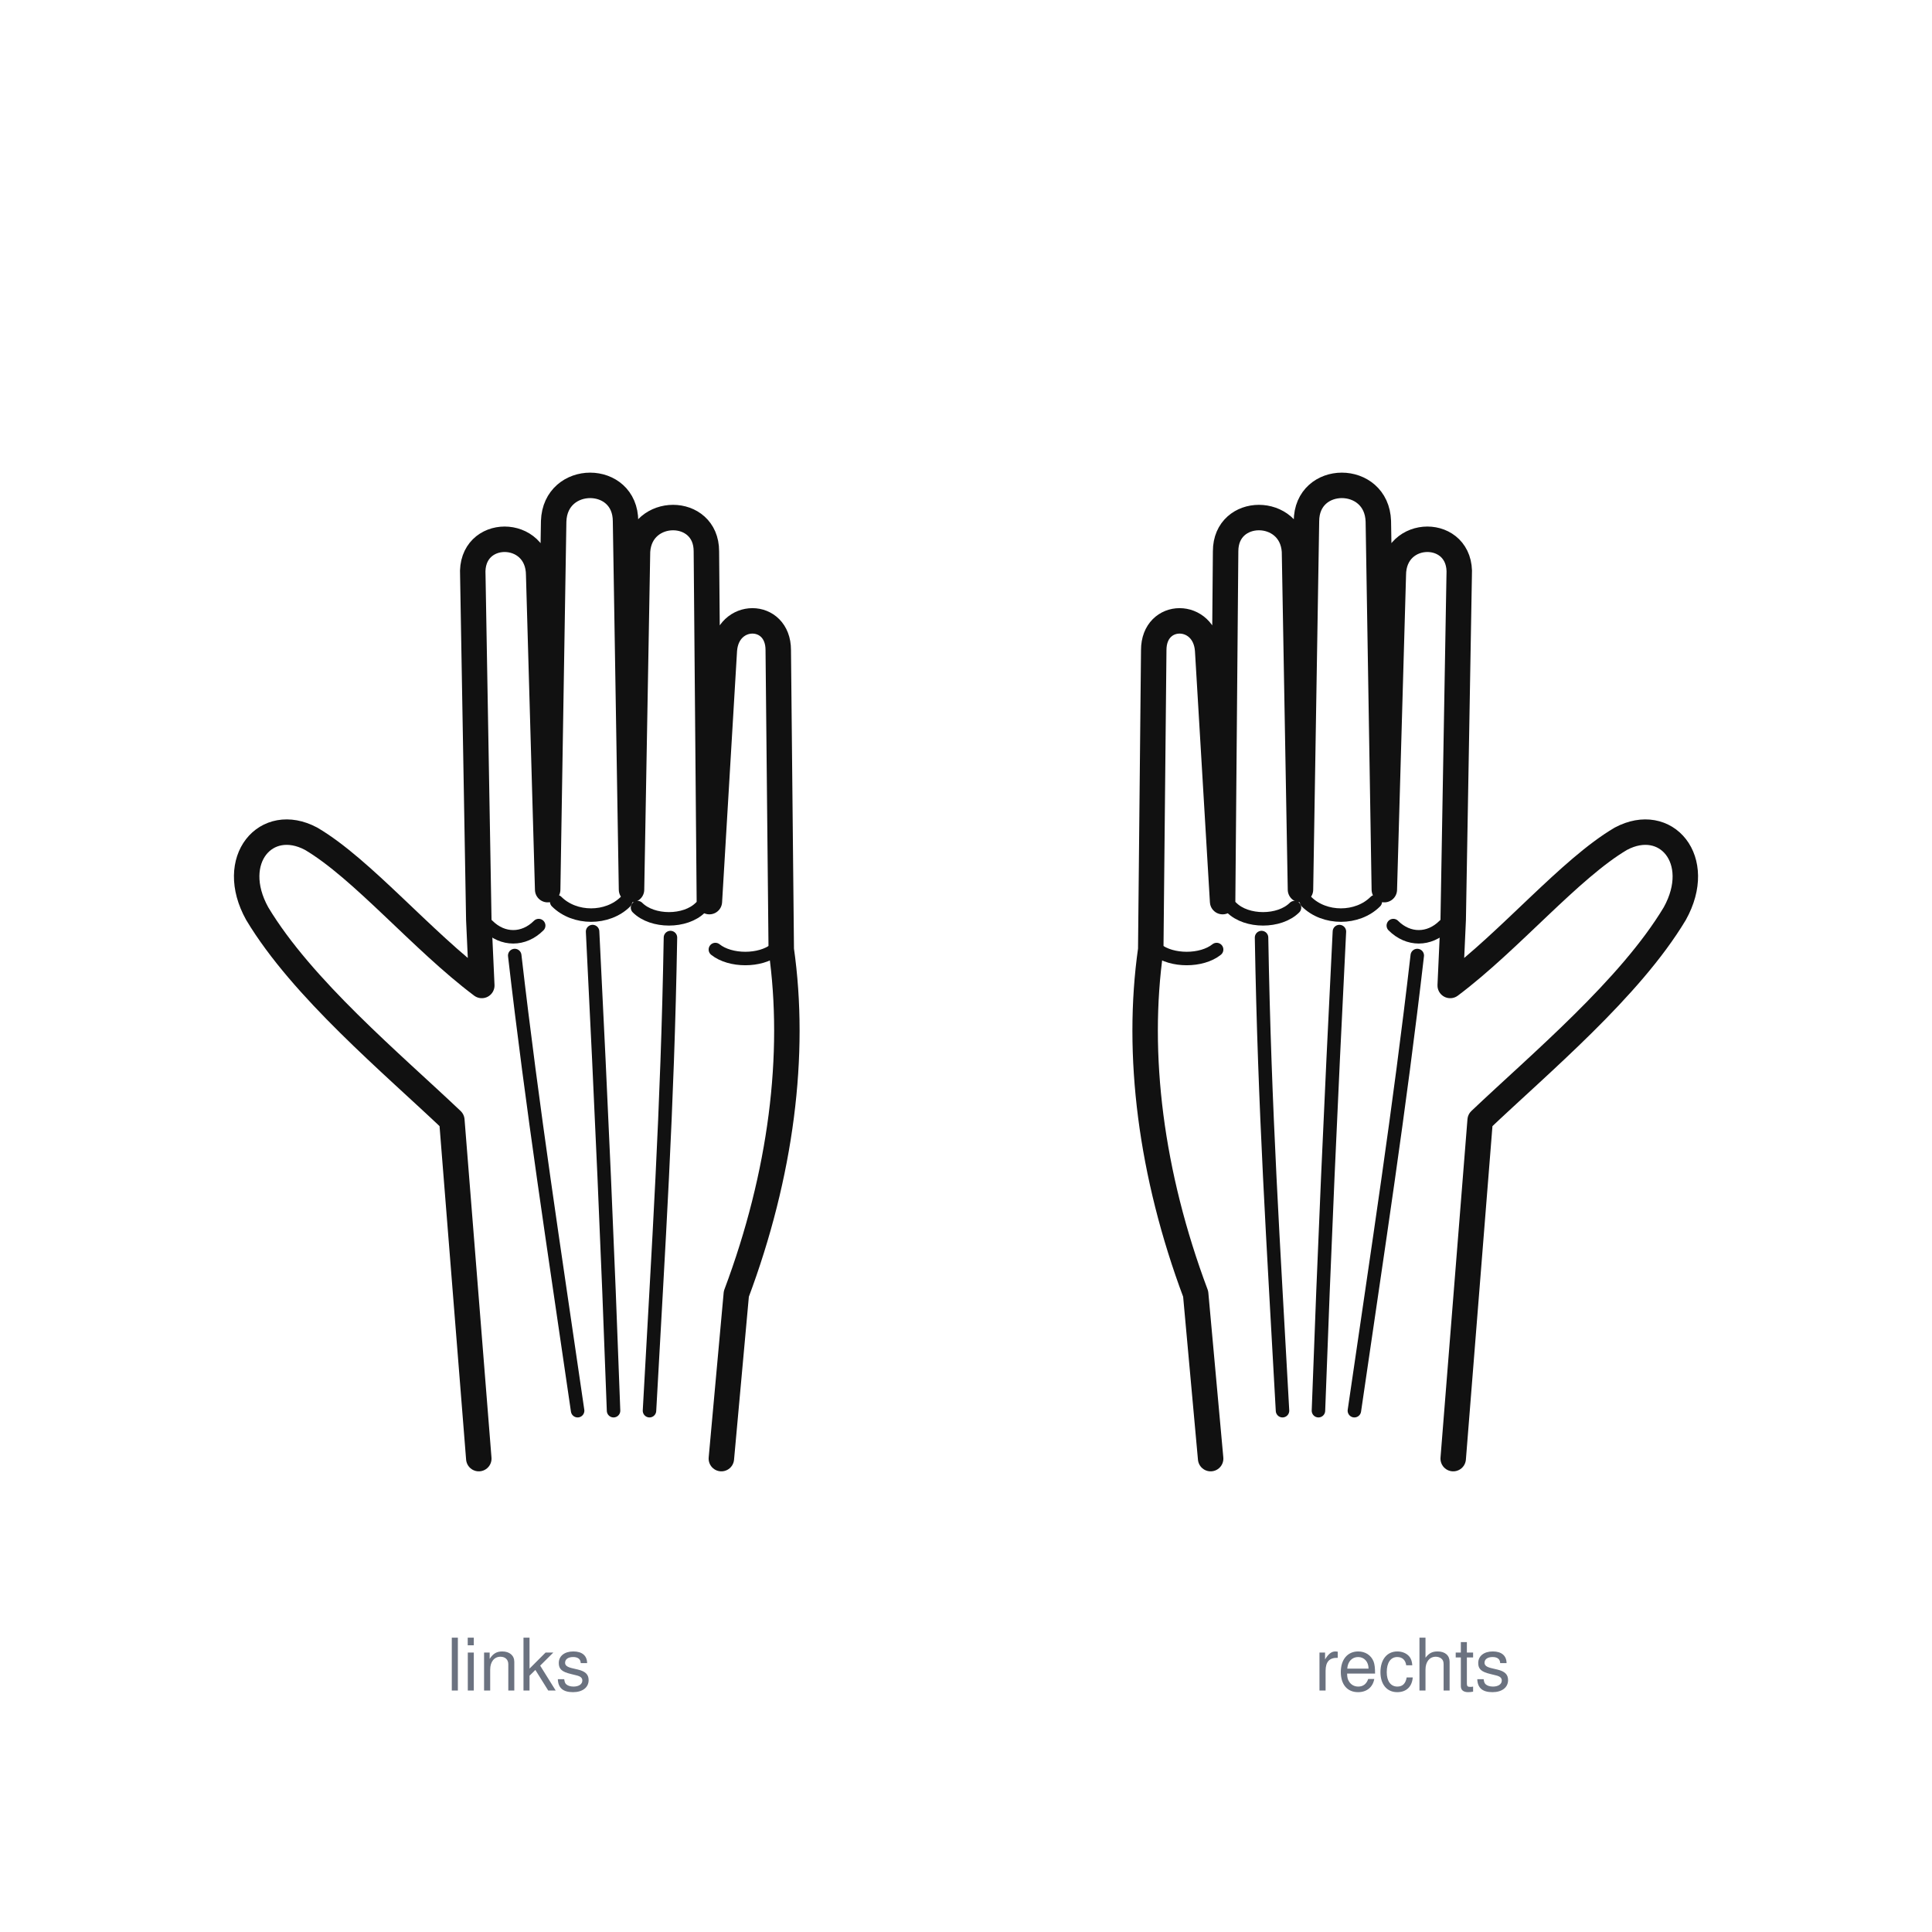
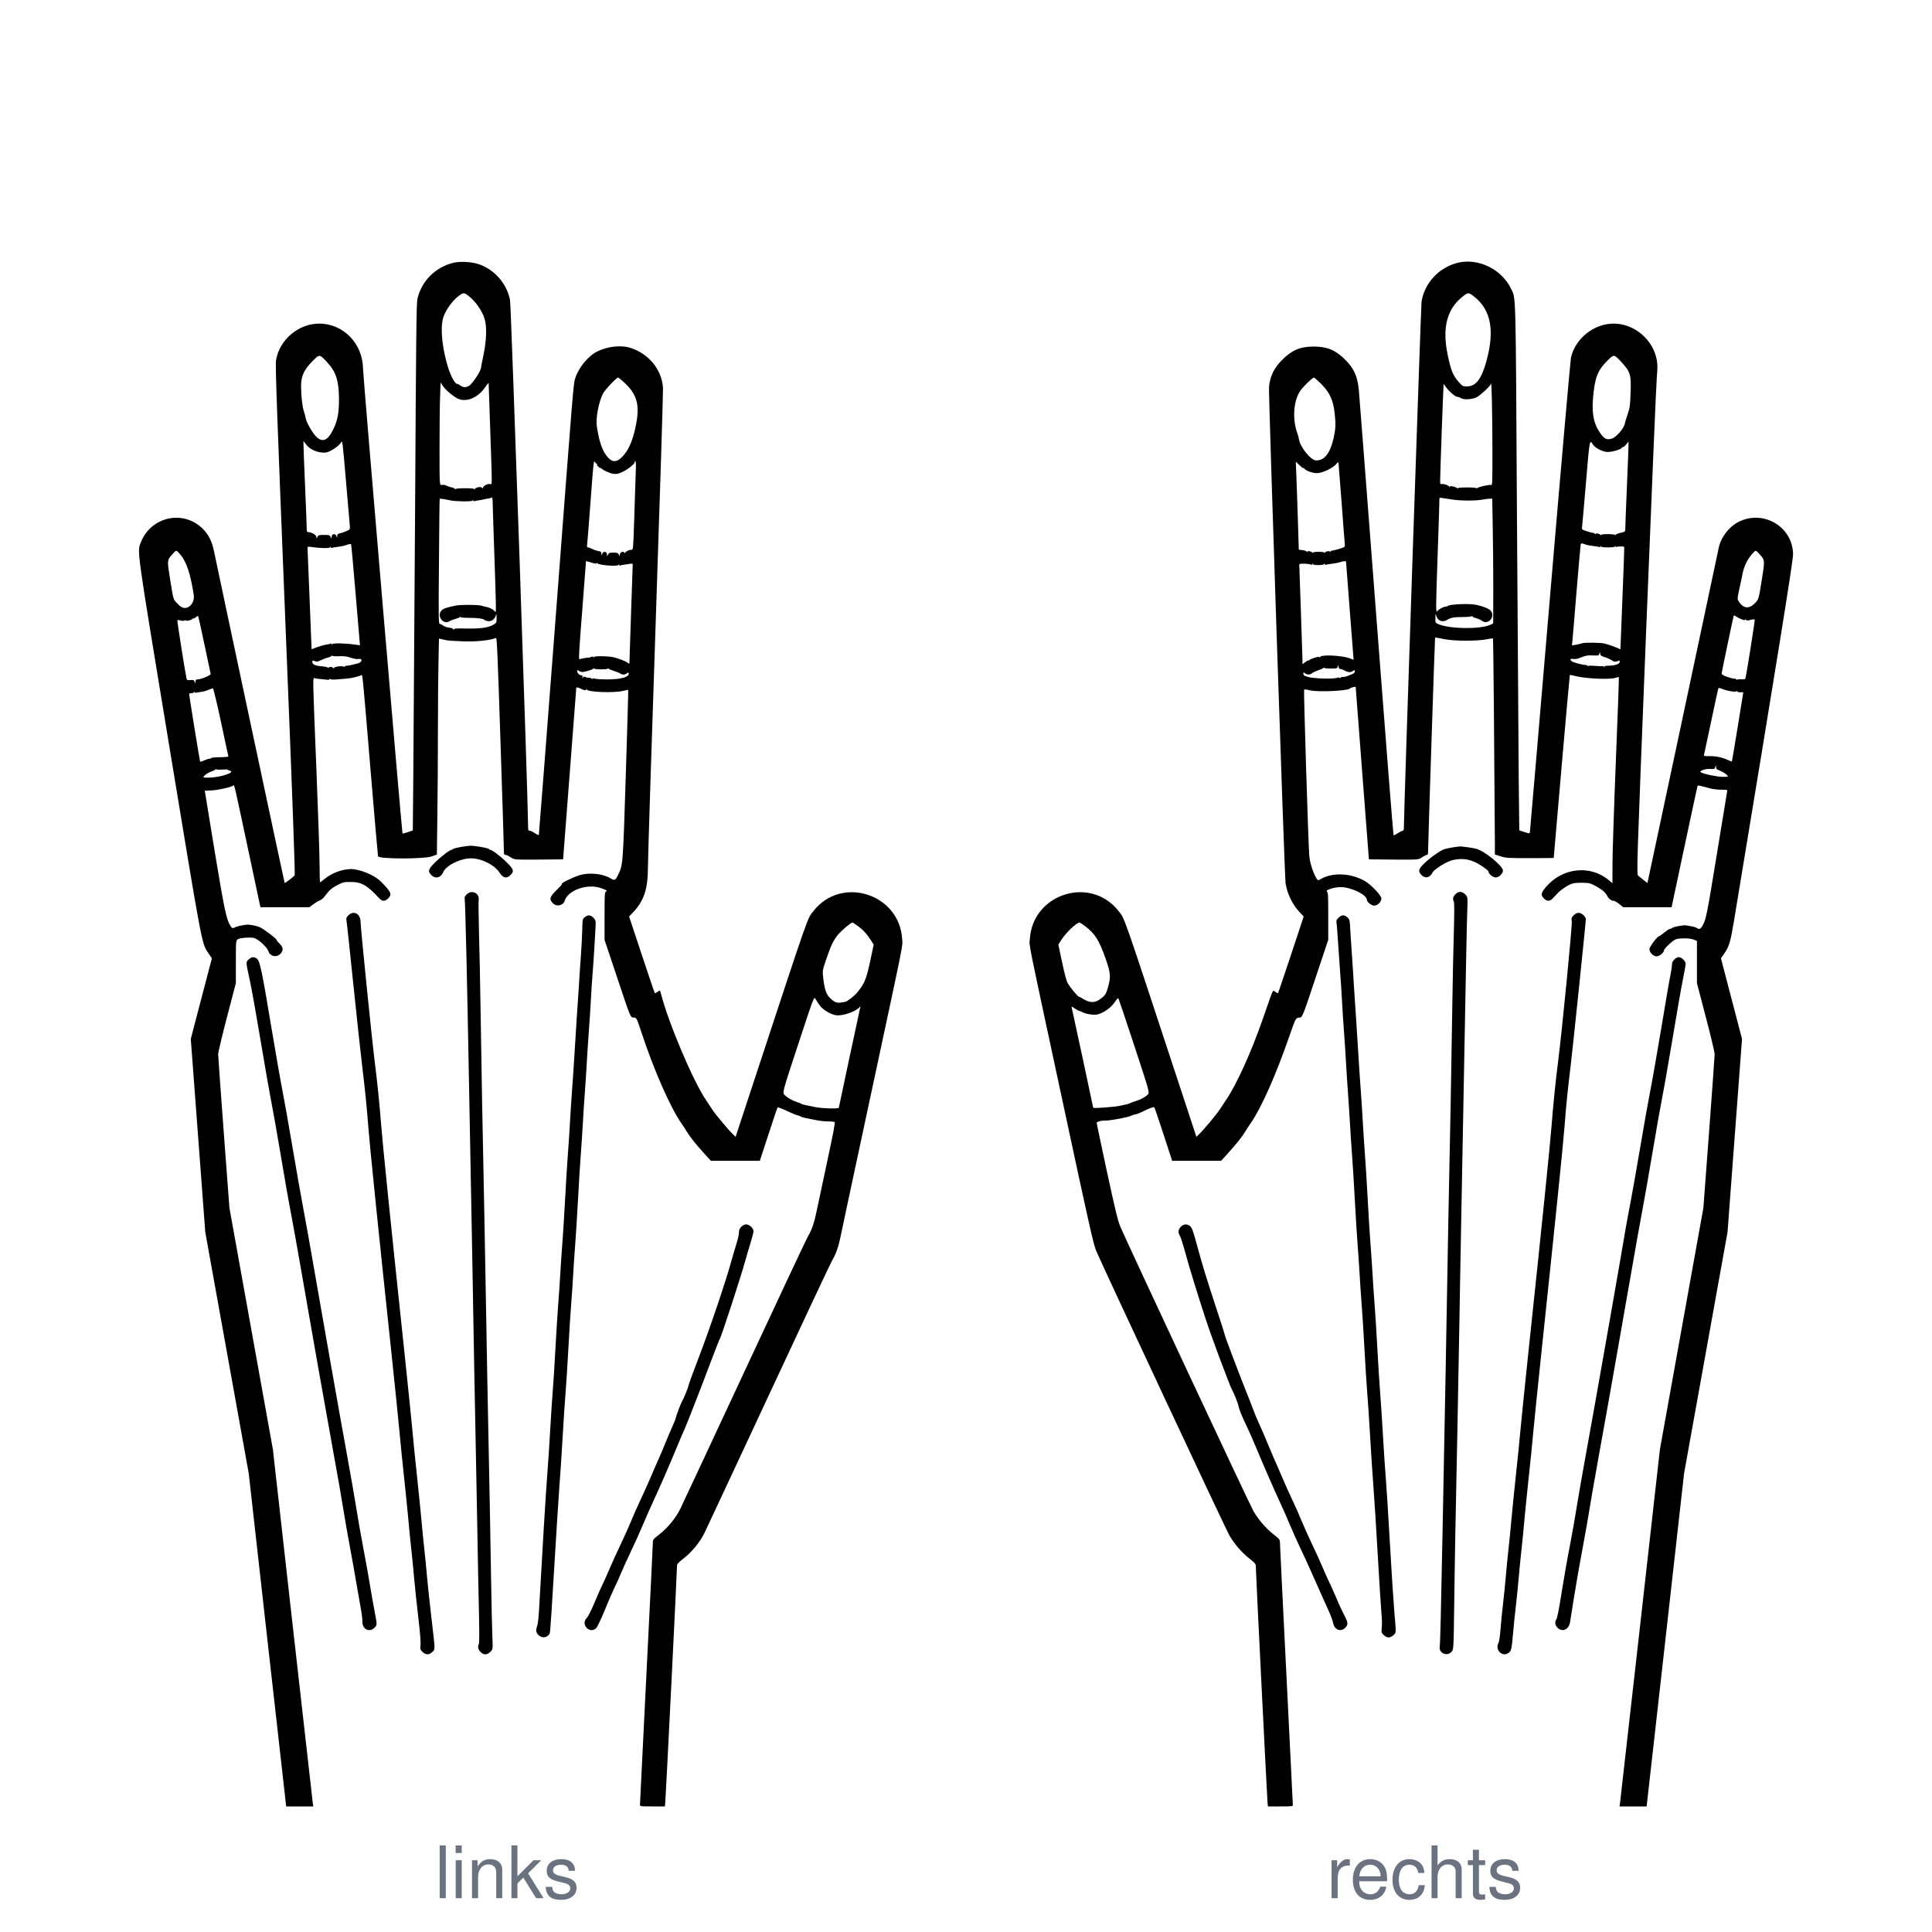
- <svg xmlns="http://www.w3.org/2000/svg" viewBox="0 0 800 800" fill="none" stroke="#111" stroke-linecap="round" stroke-linejoin="round">
-   <g transform="translate(215 400) scale(0.62) translate(-407 -463)">
-     <path stroke-width="17" d="M380 792 L 362 566 C 322 528 262 478 232 428 C 212 392 238 362 268 378 C 302 398 342 446 382 476 L 380 432 L 376 202 C 374 170 420 170 420 202 L 426 412 L 430 166 C 431 134 478 134 478 166 L 482 412 L 486 186 C 488 156 532 156 532 186 L 534 420 L 544 252 C 546 226 580 226 580 252 L 582 452 C 592 522 582 602 552 682 L 542 792" />
-     <g stroke-width="9">
-       <path d="M386 436 C 396 446 410 446 420 436" />
-       <path d="M432 420 C 444 432 466 432 478 420" />
-       <path d="M486 424 C 496 434 518 434 528 424" />
-       <path d="M538 452 C 548 460 568 460 578 452" />
-       <path d="M404 456 C 416 560 430 650 446 760" />
-       <path d="M456 440 C 462 560 466 650 470 760" />
-       <path d="M508 444 C 506 560 500 650 494 760" />
-     </g>
+ <svg xmlns="http://www.w3.org/2000/svg" viewBox="0 0 2400 2400">
+   <g transform="translate(0,2400) scale(0.1,-0.1)" fill="#000000" stroke="none">
+     <path d="M5629 20735 c-224 -57 -393 -227 -444 -449 -12 -51 -17 -503 -29 -2681 -9 -1441 -19 -2913 -22 -3270 l-6 -651 -62 -21 c-33 -12 -63 -19 -66 -17 -7 8 -489 5678 -490 5769 -2 315 -243 565 -545 565 -258 0 -494 -201 -536 -455 -10 -59 8 -568 115 -3229 93 -2306 124 -3162 116 -3171 -17 -20 -120 -98 -124 -94 -3 4 -843 3949 -877 4119 -25 123 -67 208 -139 280 -242 242 -646 154 -771 -169 -46 -117 -58 -35 359 -2561 409 -2480 397 -2416 479 -2538 l45 -67 -131 -500 -131 -501 90 -1200 90 -1200 270 -1499 270 -1499 232 -2068 233 -2068 168 0 169 0 -6 37 c-3 21 -116 1019 -251 2218 l-245 2180 -270 1500 -270 1500 -70 933 c-38 514 -70 953 -70 976 0 24 50 232 110 463 l110 420 0 266 c0 266 0 266 30 282 29 15 126 23 187 15 51 -7 171 -113 187 -167 20 -63 99 -81 147 -34 43 43 40 83 -10 131 -22 21 -37 40 -35 43 9 9 -157 136 -208 159 -31 15 -118 33 -153 32 -37 -1 -124 -19 -147 -30 -39 -20 -46 -18 -68 19 -49 79 -73 198 -195 932 -67 407 -121 741 -121 742 1 1 37 3 81 4 76 2 246 40 271 60 16 13 4 63 180 -763 l159 -748 304 0 304 0 51 38 c28 21 64 42 81 48 16 5 44 29 62 54 54 73 84 99 158 137 65 34 77 37 160 37 134 1 207 -41 354 -201 38 -42 73 -43 112 -4 52 52 40 79 -91 211 -79 80 -264 156 -375 154 -109 -2 -237 -51 -326 -125 -26 -22 -50 -39 -53 -39 -3 0 -6 96 -6 213 0 116 -18 658 -40 1202 -47 1161 -46 1130 -22 1120 9 -3 46 -9 82 -11 36 -3 73 -7 83 -9 9 -2 17 1 17 7 0 5 5 6 12 2 7 -5 31 -7 53 -6 61 3 177 14 200 18 60 11 121 28 132 36 17 14 14 48 113 -1142 50 -597 93 -1095 96 -1107 7 -35 569 -36 668 -1 l63 22 6 485 c4 267 7 743 7 1057 0 314 3 699 7 856 l6 285 36 -8 c20 -4 50 -11 66 -14 17 -3 109 -9 205 -12 166 -5 321 11 402 42 11 4 21 -233 56 -1312 24 -725 43 -1333 42 -1350 0 -27 4 -33 21 -33 11 0 40 -14 64 -30 44 -30 44 -30 347 -28 l303 3 82 1065 c45 586 82 1066 82 1068 2 6 29 1 51 -11 40 -21 70 -27 70 -14 0 8 3 9 8 1 22 -33 342 -44 453 -16 33 8 61 13 63 11 2 -2 -12 -476 -30 -1054 -36 -1131 -35 -1117 -95 -1241 -33 -70 -45 -76 -95 -45 -99 60 -271 76 -391 37 -96 -32 -242 -106 -210 -106 4 0 -26 -34 -67 -75 -89 -87 -97 -116 -47 -166 48 -47 127 -29 147 34 41 130 283 214 448 155 72 -25 86 -35 63 -44 -15 -6 -17 -35 -17 -303 l0 -296 161 -482 c161 -483 161 -483 198 -483 38 0 38 0 100 -187 151 -459 361 -937 496 -1128 23 -33 54 -80 68 -105 34 -58 118 -163 218 -272 l80 -88 304 0 304 0 107 328 c58 180 110 331 114 335 4 4 54 -14 112 -42 57 -27 117 -52 132 -55 15 -3 33 -9 39 -15 7 -5 37 -14 67 -20 30 -5 87 -17 125 -25 39 -9 104 -16 145 -16 41 0 81 -4 87 -8 10 -6 -13 -125 -92 -494 -57 -268 -116 -544 -131 -615 -29 -143 -60 -233 -104 -305 -17 -27 -372 -783 -790 -1681 -418 -897 -778 -1668 -800 -1712 -55 -112 -154 -233 -255 -312 -82 -64 -85 -68 -85 -107 0 -23 -36 -759 -80 -1636 -44 -877 -80 -1605 -80 -1617 0 -23 1 -23 154 -23 l155 0 5 43 c5 42 147 2886 146 2943 0 26 11 39 85 97 101 79 200 200 255 312 22 44 382 815 800 1712 418 898 773 1654 790 1681 42 68 76 164 99 278 11 55 182 857 381 1784 427 1993 393 1825 387 1925 -34 563 -754 791 -1101 349 -81 -104 -33 34 -756 -2162 l-212 -644 -30 29 c-55 51 -216 244 -254 301 -20 31 -58 89 -84 127 -162 239 -466 957 -560 1323 -11 43 -11 43 -41 21 -17 -12 -32 -19 -35 -16 -3 2 -75 218 -162 478 l-157 474 43 45 c142 148 191 293 191 575 0 94 43 1455 96 3025 53 1570 94 2887 91 2925 -17 223 -171 414 -396 491 -120 41 -291 23 -425 -44 -108 -54 -227 -199 -268 -327 -24 -73 -19 -9 -242 -2945 -114 -1493 -209 -2721 -211 -2728 -3 -9 -17 -4 -48 17 -25 17 -54 31 -65 31 -19 0 -21 6 -21 63 0 291 -211 6464 -224 6529 -39 204 -194 381 -391 447 -88 29 -235 37 -316 16z m206 -423 c76 -61 154 -175 184 -270 31 -95 25 -274 -14 -457 -14 -66 -28 -136 -30 -156 -5 -43 -101 -188 -144 -219 -36 -25 -79 -25 -111 0 -14 11 -30 20 -37 20 -36 0 -95 118 -135 267 -66 249 -79 471 -34 581 35 87 107 184 174 238 71 55 75 55 147 -4z m-1766 -818 c106 -116 140 -224 142 -445 1 -179 -17 -274 -73 -387 -66 -132 -128 -161 -203 -93 -50 45 -132 188 -139 243 -3 18 -12 53 -21 78 -19 54 -35 193 -35 315 0 124 38 205 145 312 86 86 84 86 184 -23z m3685 -245 c160 -149 196 -278 146 -528 -39 -201 -97 -329 -185 -410 -71 -65 -132 -50 -197 51 -47 72 -79 176 -104 344 -15 100 23 299 76 404 23 46 169 200 188 200 6 0 40 -27 76 -61z m-2159 -139 c35 -28 79 -57 99 -65 105 -44 247 17 331 143 25 37 45 60 45 52 0 -8 9 -271 20 -585 25 -734 26 -673 -4 -668 -29 6 -86 -25 -87 -47 0 -13 -2 -13 -11 1 -12 17 -75 7 -90 -16 -5 -6 -8 -6 -8 0 0 6 -44 10 -112 10 -64 0 -116 -4 -120 -10 -5 -6 -8 -6 -8 1 0 7 -17 15 -37 19 -21 4 -50 14 -67 22 -17 9 -41 13 -57 9 -29 -5 -29 -5 -29 462 0 257 3 544 7 639 l6 172 29 -44 c16 -25 58 -67 93 -95z m-1251 -1621 c6 -67 6 -67 -44 -88 -27 -12 -63 -24 -80 -27 -24 -5 -30 -12 -31 -33 -1 -26 -1 -26 -10 0 -14 37 -59 29 -59 -10 -1 -26 -1 -26 -13 -1 -11 23 -17 25 -82 25 -65 0 -71 -2 -82 -25 -12 -25 -12 -25 -13 0 0 25 -60 60 -103 60 -14 0 -17 9 -17 48 0 26 -9 259 -20 517 -11 259 -20 492 -20 519 l0 49 29 -40 c49 -67 138 -107 238 -106 51 1 168 75 198 125 19 33 19 33 61 -457 23 -269 44 -520 48 -556z m3067 751 c6 0 8 -4 5 -9 -3 -4 6 -19 19 -31 14 -13 25 -19 25 -14 0 5 4 4 8 -2 15 -22 107 -65 153 -70 41 -5 59 -1 116 26 67 31 157 105 147 122 -3 4 0 8 7 8 9 0 11 -37 6 -157 -3 -87 -12 -335 -18 -550 -13 -393 -13 -393 -37 -393 -25 0 -62 -16 -75 -34 -6 -8 -10 -8 -13 0 -10 23 -54 3 -54 -25 -1 -26 -1 -26 -13 -1 -11 22 -18 25 -67 25 -49 0 -56 -3 -67 -25 -12 -25 -12 -25 -13 1 0 39 -45 47 -59 10 -9 -26 -9 -26 -10 0 -1 23 -7 28 -38 34 -21 3 -55 15 -76 26 -21 10 -45 19 -53 19 -12 0 -15 8 -10 38 3 20 22 265 43 545 32 439 39 504 50 482 8 -14 18 -25 24 -25z m-1291 -477 c0 -32 9 -312 20 -623 11 -311 20 -607 20 -659 0 -94 0 -94 -21 -68 -16 21 -76 48 -109 49 -3 0 -25 7 -50 14 -43 13 -257 14 -320 1 -110 -22 -157 -38 -177 -62 -62 -71 28 -183 103 -131 12 8 43 20 70 27 27 7 52 17 56 23 5 7 8 7 8 1 0 -6 41 -10 103 -10 112 0 185 -10 198 -28 3 -4 21 -10 40 -13 42 -7 85 23 98 69 8 28 9 25 10 -28 0 -58 -1 -61 -34 -82 -61 -39 -164 -54 -338 -51 -134 3 -157 1 -158 -12 -1 -12 -2 -12 -6 1 -3 11 -20 18 -54 22 -27 3 -61 15 -76 27 -14 11 -33 20 -41 20 -14 0 -15 84 -9 776 3 427 7 778 9 779 3 3 86 -10 128 -20 62 -15 272 -18 281 -4 7 11 9 11 9 1 0 -7 3 -11 8 -9 4 3 28 8 54 11 26 4 53 8 60 11 7 2 31 7 52 10 22 3 42 8 45 10 14 15 21 -1 21 -52z m-1706 -1098 c26 -313 50 -595 53 -626 l5 -55 -58 8 c-121 18 -276 21 -285 7 -7 -11 -9 -11 -9 -1 0 7 -4 11 -9 7 -5 -3 -22 -7 -38 -9 -39 -4 -142 -35 -175 -51 -26 -13 -28 -13 -28 8 0 12 -11 294 -25 627 -14 333 -25 611 -25 618 0 11 10 12 43 8 110 -17 229 -19 238 -5 7 11 9 11 9 1 0 -7 3 -11 8 -9 4 3 30 8 57 11 80 11 98 15 140 30 22 7 43 11 46 7 3 -3 27 -262 53 -576z m-2175 448 c77 -90 129 -245 168 -506 12 -77 -39 -154 -104 -159 -36 -2 -59 11 -109 64 -41 43 -41 43 -79 280 -41 263 -44 246 43 341 33 35 33 35 81 -20z m5109 -102 c43 -13 62 -16 62 -8 0 9 2 9 8 1 15 -24 249 -44 263 -23 6 10 9 10 9 2 0 -7 6 -10 13 -8 6 2 29 7 50 10 20 3 53 8 72 11 25 4 35 2 35 -8 0 -7 -9 -267 -20 -578 -11 -311 -20 -587 -20 -613 0 -48 0 -48 -26 -28 -23 18 -117 54 -175 67 -67 15 -231 17 -240 3 -6 -10 -9 -10 -9 -2 0 9 -7 10 -27 2 -16 -6 -30 -10 -33 -9 -11 3 -96 -12 -110 -20 -13 -7 -9 77 32 598 26 334 47 610 47 615 1 9 -4 10 69 -12z m-4809 -1014 c41 -193 76 -359 78 -368 5 -17 -120 -69 -164 -69 -18 0 -23 -6 -24 -27 -1 -28 -1 -28 -10 -3 -8 22 -14 25 -53 22 -39 -3 -44 -1 -49 20 -15 65 -119 720 -114 724 3 3 21 1 40 -4 21 -6 40 -6 50 0 10 5 17 5 17 0 0 -5 17 -5 40 1 22 6 40 15 40 20 0 4 4 6 8 3 4 -2 19 4 32 15 14 10 27 19 30 19 3 0 38 -159 79 -353z m1671 -149 c62 3 95 -1 146 -18 44 -15 76 -20 100 -16 50 10 44 -40 -6 -53 -8 -2 -37 -10 -65 -17 -27 -8 -62 -14 -77 -14 -16 0 -28 -6 -29 -12 0 -7 -2 -8 -5 -3 -7 18 -124 6 -125 -13 0 -14 -1 -15 -7 -2 -8 17 -53 20 -64 5 -5 -6 -8 -6 -8 1 0 7 -28 13 -67 16 -85 7 -123 23 -123 54 0 21 2 21 30 11 24 -9 36 -8 72 10 24 12 64 28 91 34 26 7 47 18 48 24 0 6 2 6 5 0 2 -6 37 -9 84 -7z m3258 -163 c48 0 82 4 82 10 0 6 3 6 8 0 4 -6 34 -19 67 -29 33 -10 69 -25 80 -32 26 -18 55 -18 83 2 21 14 22 14 22 -5 0 -44 -98 -70 -265 -71 -66 0 -135 4 -153 9 -23 7 -32 6 -33 -2 0 -9 -2 -8 -6 1 -2 6 -18 12 -34 12 -17 0 -39 5 -49 10 -15 8 -21 6 -30 -7 -9 -16 -10 -15 -5 5 5 17 2 22 -11 22 -24 0 -54 29 -54 52 0 17 1 18 25 2 16 -10 35 -14 52 -11 71 15 123 32 123 42 0 7 3 7 8 0 4 -5 44 -10 90 -10z m-4723 -652 c48 -230 90 -422 92 -428 2 -6 -31 -10 -84 -11 -95 -1 -133 -5 -133 -14 0 -3 -10 -6 -23 -6 -13 -1 -42 -11 -66 -22 -30 -15 -43 -17 -46 -9 -6 17 -135 815 -135 833 0 9 11 14 30 14 17 0 30 5 31 13 0 9 2 9 5 0 3 -7 11 -10 17 -8 7 2 32 6 57 9 25 2 68 13 95 25 28 11 55 20 60 20 6 1 50 -184 100 -416z m15 -593 c39 3 70 2 70 -1 0 -4 11 -10 25 -13 78 -20 -125 -86 -262 -86 -77 0 -77 0 -49 29 15 15 51 36 81 47 30 10 55 23 56 29 0 6 2 6 5 0 2 -6 31 -8 74 -5z m7896 -1943 c68 -50 112 -98 162 -176 l35 -55 -43 -205 c-47 -223 -72 -283 -164 -393 -32 -39 -125 -112 -146 -113 -3 -1 -26 -4 -52 -9 -55 -8 -84 4 -140 59 -45 44 -64 103 -81 239 -11 99 -11 99 37 240 59 173 86 230 145 304 43 52 161 152 180 152 5 0 35 -19 67 -43z m-469 -992 c42 -54 138 -110 203 -117 82 -10 243 47 288 101 12 14 12 14 8 -4 -7 -30 -266 -1240 -266 -1246 0 -15 -216 -9 -301 10 -52 11 -107 22 -122 25 -16 3 -34 9 -40 14 -7 4 -32 15 -57 22 -61 20 -120 53 -154 89 -28 29 -28 29 169 627 197 599 197 599 216 564 10 -19 35 -57 56 -85z" />
+     <path d="M18106 20735 c-233 -59 -410 -251 -447 -482 -8 -56 -219 -6311 -219 -6510 0 -51 -3 -63 -16 -63 -8 0 -36 -14 -61 -31 -24 -17 -48 -27 -52 -23 -4 5 -101 1233 -215 2729 -114 1496 -212 2761 -217 2810 -18 166 -60 258 -168 366 -119 120 -225 164 -391 164 -166 0 -272 -44 -391 -164 -104 -103 -153 -206 -165 -340 -7 -89 192 -6078 206 -6165 21 -132 88 -269 182 -366 l43 -45 -157 -474 c-87 -260 -159 -476 -162 -478 -3 -3 -18 4 -34 16 -34 24 -17 60 -156 -340 -145 -415 -324 -809 -456 -1004 -26 -38 -64 -96 -84 -127 -38 -57 -199 -250 -254 -301 l-30 -29 -212 644 c-723 2196 -675 2058 -756 2162 -347 442 -1066 215 -1101 -349 -7 -99 -43 81 411 -2035 331 -1545 379 -1756 414 -1840 70 -168 1612 -3463 1653 -3532 65 -110 155 -215 245 -285 73 -58 84 -71 84 -97 -1 -57 141 -2901 146 -2943 l5 -43 155 0 c153 0 154 0 154 23 0 12 -36 740 -80 1617 -44 877 -80 1613 -80 1636 0 39 -3 43 -84 107 -90 70 -180 175 -245 285 -42 69 -1583 3364 -1653 3532 -33 79 -61 196 -169 694 -71 330 -128 601 -126 602 21 16 58 24 111 24 67 0 287 42 320 61 11 6 33 13 50 16 17 3 51 15 76 28 96 48 151 68 159 59 5 -5 57 -156 115 -336 l107 -328 304 0 304 0 80 88 c100 109 184 214 218 272 14 25 45 72 68 105 130 185 311 591 479 1075 82 235 82 235 123 238 42 3 42 3 202 485 l161 482 0 294 c0 262 -2 295 -17 306 -24 18 91 55 170 55 132 0 325 -94 327 -158 0 -27 57 -72 90 -72 43 0 90 47 90 89 0 37 -125 169 -203 215 -173 101 -404 112 -550 26 -36 -21 -36 -21 -61 22 -38 66 -76 189 -82 270 -12 155 -71 2053 -64 2061 4 5 36 1 71 -8 94 -25 476 -7 498 22 3 5 13 10 21 12 8 2 23 6 33 8 9 3 17 1 18 -3 0 -5 37 -488 82 -1074 l82 -1065 308 -3 c308 -2 308 -2 352 28 24 16 51 30 59 30 12 0 16 10 16 38 -1 73 84 2657 87 2661 2 3 55 -6 118 -19 128 -26 419 -25 537 1 32 7 60 10 64 7 5 -5 17 -1358 24 -2558 l0 -125 73 -23 c68 -21 88 -22 365 -22 160 0 292 1 293 3 1 1 45 512 98 1135 54 622 100 1134 102 1137 3 2 29 -2 59 -11 127 -34 429 -49 510 -24 19 5 37 10 40 10 3 0 -14 -467 -37 -1037 -23 -571 -42 -1148 -42 -1281 l-1 -244 -47 40 c-231 192 -577 153 -780 -88 -61 -72 -66 -99 -24 -141 39 -39 74 -38 113 4 71 77 85 90 123 116 94 66 123 75 230 75 95 -1 103 -2 170 -37 82 -43 126 -80 149 -124 19 -37 52 -63 81 -63 11 0 43 -18 70 -40 l50 -40 300 0 300 0 159 748 c87 411 161 752 163 758 3 8 18 7 51 -2 26 -7 74 -19 107 -28 32 -9 94 -16 137 -16 76 0 78 -1 73 -22 -3 -13 -59 -356 -125 -763 -126 -773 -136 -820 -177 -897 -27 -50 -45 -58 -78 -34 -11 7 -42 16 -68 20 -27 4 -56 9 -65 11 -29 5 -146 -16 -167 -31 -10 -8 -26 -14 -33 -14 -7 0 -38 -20 -69 -45 -30 -25 -59 -45 -63 -45 -22 0 -120 -132 -120 -161 0 -42 48 -89 90 -89 33 0 90 46 90 72 0 24 109 126 148 140 51 17 178 15 225 -5 l37 -16 0 -262 0 -262 110 -420 c61 -231 110 -439 110 -463 0 -23 -32 -462 -70 -976 l-70 -933 -270 -1500 -270 -1500 -245 -2180 c-135 -1199 -248 -2197 -251 -2218 l-6 -37 169 0 168 0 233 2068 232 2068 270 1499 270 1499 90 1200 90 1200 -131 501 -131 501 41 58 c60 87 78 145 121 405 543 3284 735 4472 734 4556 -4 341 -367 557 -675 403 -121 -61 -223 -194 -249 -326 -6 -31 -205 -966 -441 -2077 -237 -1111 -433 -2035 -437 -2052 l-7 -33 -45 36 c-25 20 -55 44 -68 54 -23 18 -23 18 97 3047 66 1665 126 3086 133 3157 9 101 9 145 0 200 -44 256 -279 456 -537 456 -245 0 -475 -184 -530 -422 -7 -35 -125 -1370 -260 -2968 -135 -1598 -248 -2914 -250 -2926 -4 -20 -4 -20 -68 0 l-64 21 -7 650 c-3 358 -13 1829 -22 3270 -16 2860 -12 2679 -74 2809 -116 243 -410 385 -664 321z m206 -419 c209 -165 258 -420 153 -802 -61 -222 -131 -314 -241 -314 -49 0 -56 3 -90 40 -82 89 -108 148 -150 350 -70 335 -12 567 181 722 72 59 76 59 147 4z m1837 -822 c104 -114 115 -151 107 -365 -6 -173 -9 -193 -37 -275 -17 -49 -32 -99 -34 -112 -9 -62 -107 -176 -167 -192 -56 -16 -85 -3 -128 54 -89 118 -118 245 -101 450 22 254 55 342 177 464 85 85 83 85 183 -24z m-3739 -261 c109 -110 151 -200 170 -368 15 -135 12 -192 -13 -306 -43 -189 -113 -279 -217 -279 -66 0 -203 170 -215 268 -2 15 -8 39 -14 55 -69 179 -56 411 30 540 32 49 153 167 171 167 6 0 45 -35 88 -77z m2129 -756 c1 -506 1 -508 -19 -502 -23 7 -161 -25 -172 -40 -5 -7 -8 -7 -8 0 0 6 -45 10 -115 10 -70 0 -115 -4 -115 -10 0 -7 -3 -6 -8 0 -11 16 -92 35 -92 21 0 -8 -3 -8 -8 0 -12 17 -70 37 -92 31 -18 -5 -20 0 -20 46 1 116 40 1190 43 1194 3 2 14 -12 26 -31 31 -49 119 -126 145 -126 12 0 31 -7 42 -15 30 -22 132 -19 189 6 47 21 183 146 187 172 7 53 16 -337 17 -756z m1251 -2 c23 -37 112 -84 168 -89 59 -6 192 33 192 56 0 5 4 7 9 3 5 -3 23 12 40 32 l31 38 0 -45 c0 -25 -9 -256 -20 -515 -11 -258 -20 -490 -20 -515 0 -46 0 -46 -60 -59 -33 -8 -60 -19 -60 -25 0 -7 -3 -7 -8 -1 -4 6 -44 10 -90 10 -48 0 -82 -4 -82 -10 0 -6 -3 -5 -8 1 -10 16 -62 24 -63 10 0 -7 -3 -6 -6 2 -2 6 -12 12 -22 12 -9 0 -45 10 -80 21 -63 21 -63 21 -57 63 3 22 24 269 48 547 45 539 44 535 88 464z m-3125 -705 c19 -261 37 -495 40 -520 5 -45 5 -45 -67 -68 -40 -12 -81 -22 -90 -22 -10 0 -18 -6 -19 -12 0 -9 -2 -9 -5 -2 -6 13 -56 6 -66 -10 -5 -6 -8 -7 -8 -1 0 6 -30 10 -70 10 -40 0 -70 -4 -70 -10 0 -6 -3 -5 -8 1 -10 16 -62 24 -63 10 0 -7 -2 -6 -6 1 -2 7 -26 15 -52 19 l-47 6 -12 392 c-7 215 -15 461 -19 546 l-6 155 47 -45 c25 -24 46 -40 46 -35 0 6 4 5 8 -1 21 -33 116 -66 172 -61 69 6 185 62 226 109 16 19 30 29 31 23 1 -5 18 -224 38 -485z m1380 24 c106 -16 299 -16 380 1 17 4 48 8 71 9 l41 2 6 -335 c4 -185 7 -534 7 -776 l-1 -440 -37 -17 c-124 -57 -504 -52 -644 9 -38 16 -38 16 -37 77 1 54 2 58 10 29 19 -67 78 -89 139 -52 45 28 82 34 200 34 52 0 98 5 102 10 5 6 8 6 8 -1 0 -7 21 -17 47 -23 25 -7 57 -21 71 -32 76 -59 172 48 111 124 -18 24 -88 53 -178 73 -89 20 -338 9 -361 -16 -3 -3 -12 -6 -20 -6 -28 0 -87 -32 -104 -55 -21 -31 -21 8 4 731 11 311 20 591 20 622 0 57 0 57 28 53 15 -2 76 -12 137 -21z m1642 -555 c15 -6 39 -12 53 -14 106 -14 126 -18 133 -22 4 -2 7 2 8 9 0 10 2 10 6 1 3 -9 31 -13 89 -13 60 0 84 4 85 13 0 9 2 9 6 -1 2 -6 9 -9 15 -6 11 7 88 8 94 1 3 -2 -7 -282 -21 -622 -14 -340 -25 -627 -25 -638 0 -15 -3 -17 -14 -8 -13 11 -136 56 -186 67 -48 12 -250 14 -277 3 -16 -6 -50 -14 -77 -19 l-49 -7 6 56 c3 31 27 310 52 621 26 311 49 571 51 578 4 15 14 15 51 1z m2155 -106 c87 -95 84 -78 43 -341 -38 -237 -38 -237 -85 -285 -70 -73 -139 -68 -195 13 -25 37 -25 37 0 156 15 65 33 153 41 194 17 90 58 178 115 243 48 55 48 55 81 20z m-5121 -110 c0 -5 21 -281 47 -614 l47 -605 -45 17 c-98 37 -351 50 -370 19 -6 -9 -10 -10 -10 -3 0 14 -120 -23 -132 -41 -4 -6 -8 -7 -8 -2 0 4 -16 -4 -35 -18 l-35 -27 0 48 c0 26 -9 302 -20 613 -11 311 -20 571 -20 579 0 14 128 10 151 -5 5 -3 9 1 10 8 0 10 2 10 6 1 6 -17 125 -17 141 -1 9 9 12 9 12 -1 0 -7 3 -10 8 -8 4 3 30 8 57 11 69 9 95 14 130 25 38 12 65 13 66 4z m4918 -718 c31 -11 41 -11 41 -2 0 8 3 7 9 -2 7 -11 17 -12 56 -2 26 7 50 9 53 6 5 -5 -102 -685 -115 -728 -4 -16 -13 -18 -54 -15 -28 2 -49 -1 -50 -7 0 -5 -3 -4 -6 3 -2 6 -17 12 -33 12 -15 0 -56 11 -91 24 -55 21 -64 28 -61 48 3 25 141 685 148 706 3 10 11 8 33 -8 16 -11 48 -27 70 -35z m-1701 -470 c31 -9 68 -26 81 -36 27 -21 53 -24 82 -9 16 9 19 7 19 -13 0 -27 -63 -47 -146 -47 -28 0 -44 -5 -45 -12 0 -10 -2 -10 -6 0 -2 6 -8 10 -12 7 -5 -2 -47 -1 -95 3 -58 5 -86 4 -87 -3 0 -5 -3 -4 -6 3 -2 6 -16 12 -30 12 -33 0 -140 28 -164 43 -33 20 -24 39 15 31 25 -4 52 1 101 21 56 22 79 26 142 23 72 -3 74 -2 81 22 7 25 7 25 10 -1 3 -22 12 -28 60 -44z m-3290 -145 c10 0 34 -9 55 -20 44 -24 75 -25 105 -4 21 14 22 14 22 -6 0 -13 -10 -24 -27 -32 -16 -6 -42 -17 -60 -24 -17 -8 -45 -14 -62 -14 -18 0 -31 -5 -32 -12 0 -9 -2 -10 -5 -1 -4 8 -15 9 -37 2 -53 -15 -274 -9 -347 9 -55 14 -66 21 -68 41 -4 22 -3 23 19 7 31 -21 61 -20 90 3 13 10 49 26 79 36 30 10 58 23 62 29 5 6 8 7 8 1 0 -6 34 -10 80 -10 78 0 81 1 88 25 7 25 7 25 10 -2 2 -18 9 -28 20 -28z m4865 -279 c38 -5 57 -4 58 3 0 6 3 5 6 -1 2 -7 21 -13 42 -13 l37 0 -69 -427 c-39 -236 -71 -430 -73 -432 -2 -2 -23 6 -47 17 -70 33 -154 51 -232 49 -44 -1 -71 2 -69 8 2 6 42 192 89 415 47 223 87 411 90 417 3 10 18 8 57 -8 29 -12 79 -24 111 -28z m-195 -943 c-2 -18 6 -25 50 -43 29 -12 65 -33 80 -48 27 -27 27 -27 -51 -27 -68 0 -235 35 -270 57 -24 15 58 45 115 41 54 -3 59 -1 65 20 7 28 15 29 11 0z m-7836 -1975 c123 -94 174 -176 258 -418 58 -169 61 -217 19 -356 -22 -73 -37 -93 -105 -139 -57 -40 -124 -36 -198 11 -26 16 -51 29 -55 29 -13 0 -106 113 -136 164 -17 29 -39 111 -71 262 l-47 220 35 55 c59 92 191 219 229 219 4 0 36 -21 71 -47z m608 -1481 c192 -584 192 -584 168 -609 -27 -30 -96 -66 -158 -84 -25 -7 -50 -16 -57 -21 -6 -5 -22 -11 -35 -13 -12 -3 -54 -12 -93 -21 -64 -15 -335 -35 -335 -25 0 8 -261 1225 -267 1245 -4 15 3 13 40 -13 25 -17 52 -31 59 -31 7 0 22 -6 33 -13 29 -20 134 -38 177 -31 73 12 177 83 222 150 23 34 44 59 48 55 3 -3 93 -268 198 -589z" />
+     <path d="M5785 13488 c-95 -13 -165 -30 -165 -41 0 -6 -3 -8 -6 -4 -11 11 -126 -74 -206 -153 -90 -88 -97 -113 -49 -161 50 -50 118 -33 147 37 31 75 182 157 313 170 133 14 319 -71 386 -176 43 -67 89 -78 136 -31 48 48 41 73 -49 161 -80 79 -195 164 -206 153 -3 -4 -6 -2 -6 3 0 15 -76 32 -215 48 -11 1 -47 -1 -80 -6z" />
+     <path d="M18055 13475 c-44 -7 -94 -18 -111 -23 -49 -15 -182 -109 -251 -177 -74 -71 -80 -99 -34 -146 46 -46 103 -33 136 31 22 43 173 137 248 155 132 31 237 11 360 -70 48 -31 87 -63 87 -71 0 -28 56 -74 90 -74 41 0 90 47 90 86 0 56 -224 239 -328 269 -26 7 -74 16 -107 20 -33 3 -69 8 -80 10 -11 2 -56 -3 -100 -10z" />
+     <path d="M5798 12890 c-25 -25 -29 -36 -25 -63 7 -37 31 -1056 52 -2222 8 -451 22 -1171 30 -1600 8 -429 20 -1050 25 -1380 5 -330 17 -933 25 -1340 8 -407 19 -996 25 -1310 5 -313 14 -752 19 -975 6 -247 6 -411 0 -421 -17 -33 -10 -70 20 -100 40 -40 82 -39 123 2 31 30 31 30 24 197 -4 92 -11 421 -16 732 -14 803 -18 1051 -35 1880 -8 404 -20 1005 -25 1335 -11 660 -34 1872 -51 2680 -5 286 -14 799 -19 1140 -5 341 -14 781 -20 978 -5 197 -7 376 -4 397 14 85 -86 131 -148 70z" />
+     <path d="M18079 12891 c-30 -31 -36 -59 -19 -91 7 -12 7 -138 0 -377 -6 -197 -15 -637 -20 -978 -5 -341 -14 -854 -19 -1140 -17 -802 -40 -2017 -51 -2680 -5 -330 -17 -937 -25 -1350 -8 -412 -20 -997 -25 -1300 -20 -1024 -29 -1390 -35 -1427 -15 -80 86 -129 144 -70 28 28 28 28 35 537 3 281 11 733 16 1005 5 272 17 835 25 1250 8 415 19 1025 25 1355 5 330 17 951 25 1380 8 429 22 1149 30 1600 28 1543 36 1900 42 2077 6 176 6 176 -25 207 -41 41 -83 42 -123 2z" />
+     <path d="M4328 12630 c-25 -26 -29 -36 -24 -63 4 -18 42 -378 86 -802 44 -423 93 -880 110 -1015 36 -299 55 -483 75 -745 18 -237 119 -1226 290 -2835 46 -437 91 -878 100 -980 9 -102 33 -347 55 -545 21 -198 46 -443 55 -545 9 -102 24 -261 35 -355 11 -93 26 -253 35 -355 9 -102 32 -318 51 -480 23 -194 32 -313 28 -347 -6 -49 -4 -54 24 -83 41 -40 83 -40 123 -1 36 36 37 7 -10 409 -22 185 -47 420 -56 522 -9 102 -24 262 -35 355 -11 94 -26 253 -35 355 -9 102 -34 347 -55 545 -22 198 -46 443 -55 545 -9 102 -54 543 -100 980 -171 1608 -272 2600 -290 2835 -20 255 -48 537 -80 785 -33 258 -176 1670 -176 1739 -1 101 -85 146 -151 81z" />
+     <path d="M19549 12630 c-28 -28 -30 -33 -24 -82 6 -55 -120 -1345 -170 -1738 -32 -248 -60 -530 -80 -785 -18 -235 -119 -1227 -290 -2835 -46 -437 -91 -878 -100 -980 -9 -102 -33 -347 -55 -545 -21 -198 -46 -443 -55 -545 -9 -102 -24 -261 -35 -355 -11 -93 -26 -253 -35 -355 -9 -102 -24 -257 -35 -345 -11 -88 -24 -225 -30 -305 -7 -86 -17 -156 -26 -172 -45 -83 48 -176 124 -122 36 25 40 43 57 235 9 101 24 256 35 344 11 88 26 243 35 345 9 102 24 262 35 355 11 94 26 253 35 355 9 102 34 347 55 545 22 198 46 443 55 545 9 102 54 543 100 980 170 1608 272 2597 290 2835 20 264 40 460 75 745 26 211 190 1792 190 1834 0 10 -13 31 -29 47 -40 39 -82 39 -122 -1z" />
+     <path d="M7264 12606 c-28 -23 -28 -25 -31 -161 -2 -76 -10 -226 -18 -334 -8 -108 -20 -277 -25 -376 -6 -99 -18 -274 -26 -390 -8 -115 -21 -322 -29 -460 -8 -137 -22 -338 -30 -445 -8 -107 -19 -283 -25 -390 -6 -107 -17 -278 -25 -380 -8 -102 -24 -356 -35 -565 -11 -209 -27 -461 -35 -560 -8 -99 -19 -265 -25 -370 -6 -104 -17 -271 -25 -370 -8 -99 -24 -349 -35 -555 -11 -206 -27 -454 -35 -550 -8 -96 -21 -303 -30 -460 -9 -157 -24 -397 -35 -535 -18 -221 -69 -1070 -101 -1655 -6 -123 -16 -221 -25 -245 -21 -59 -17 -83 15 -116 44 -44 111 -35 140 20 6 10 30 370 55 802 26 431 55 899 66 1039 11 140 29 415 40 610 11 195 27 434 35 530 8 96 24 344 35 550 11 206 27 456 35 555 8 99 19 266 25 370 6 105 17 271 25 370 8 99 24 351 35 560 11 209 27 463 35 565 8 102 19 273 25 380 6 107 17 281 25 385 8 105 19 278 25 385 6 107 17 278 25 380 8 102 19 277 25 390 6 113 15 257 21 320 11 125 39 585 39 638 0 24 -9 42 -29 63 -36 35 -70 37 -107 5z" />
+     <path d="M16628 12600 c-27 -28 -30 -35 -24 -73 3 -23 13 -148 21 -277 8 -129 19 -287 24 -350 6 -63 15 -207 21 -320 6 -113 17 -288 25 -390 8 -102 19 -273 25 -380 6 -107 17 -280 25 -385 8 -104 19 -278 25 -385 6 -107 17 -278 25 -380 8 -102 24 -356 35 -565 11 -209 27 -461 35 -560 8 -99 19 -265 25 -370 6 -104 17 -271 25 -370 8 -99 24 -349 35 -555 11 -206 27 -454 35 -550 8 -96 24 -335 35 -530 11 -195 29 -470 40 -610 11 -140 36 -532 55 -870 20 -338 40 -664 46 -725 6 -60 8 -138 4 -172 -6 -61 -5 -64 23 -93 41 -40 83 -40 123 -1 34 35 34 7 9 299 -11 130 -36 516 -55 857 -19 341 -42 697 -50 791 -8 94 -24 330 -35 525 -11 195 -27 435 -35 534 -8 99 -24 349 -35 555 -11 206 -27 456 -35 555 -8 99 -19 266 -25 370 -6 105 -17 271 -25 370 -8 99 -24 351 -35 560 -11 209 -27 463 -35 565 -8 102 -19 273 -25 380 -6 107 -17 283 -25 390 -8 107 -22 308 -30 445 -8 138 -21 345 -29 460 -8 116 -20 291 -26 390 -5 99 -17 268 -24 375 -8 107 -18 256 -22 329 -6 130 -7 136 -34 163 -38 37 -73 36 -112 -2z" />
+     <path d="M3088 12080 c-35 -36 -37 -15 21 -286 22 -105 83 -447 135 -760 52 -313 109 -634 125 -714 16 -80 69 -374 116 -655 47 -280 105 -613 130 -740 24 -126 76 -414 115 -640 127 -735 319 -1819 411 -2325 50 -272 106 -592 124 -710 19 -118 57 -336 85 -485 28 -148 64 -351 80 -450 17 -99 40 -232 52 -295 12 -63 20 -137 20 -163 -4 -94 86 -141 149 -78 35 36 35 34 4 196 -14 72 -39 213 -56 315 -16 102 -54 313 -84 470 -30 157 -70 384 -89 505 -19 121 -75 443 -125 715 -94 515 -288 1618 -411 2325 -39 226 -93 527 -120 670 -27 143 -88 487 -135 765 -47 278 -103 595 -125 705 -22 110 -80 443 -130 740 -122 734 -150 873 -185 902 -36 32 -70 29 -107 -7z" />
+     <path d="M20799 12081 c-21 -21 -29 -39 -29 -64 0 -19 -9 -79 -20 -133 -12 -55 -61 -342 -110 -639 -50 -297 -110 -643 -135 -770 -25 -126 -84 -457 -131 -735 -47 -278 -101 -584 -120 -680 -19 -96 -43 -229 -55 -295 -76 -455 -379 -2177 -490 -2785 -50 -272 -106 -594 -125 -715 -19 -121 -57 -335 -84 -475 -28 -140 -73 -396 -100 -568 -30 -193 -55 -321 -65 -335 -24 -34 -19 -75 14 -108 59 -59 140 -22 155 71 4 25 27 169 51 321 24 151 73 430 109 620 35 189 72 396 81 459 9 63 61 360 115 660 106 582 303 1702 420 2375 39 226 93 527 120 670 27 143 86 476 130 740 44 264 98 570 120 680 22 110 80 443 130 740 49 297 105 618 125 714 19 96 35 185 35 198 0 33 -51 83 -85 83 -16 0 -38 -12 -56 -29z" />
+     <path d="M9209 8761 c-22 -23 -29 -39 -29 -70 0 -22 -13 -82 -29 -133 -16 -51 -43 -142 -60 -203 -75 -274 -268 -845 -421 -1245 -62 -162 -114 -304 -115 -315 -4 -26 -61 -170 -80 -198 -16 -26 -76 -183 -80 -212 -2 -11 -20 -56 -40 -100 -20 -44 -58 -134 -85 -200 -26 -66 -63 -151 -80 -190 -18 -38 -65 -147 -105 -241 -40 -94 -101 -229 -135 -300 -34 -71 -83 -183 -110 -249 -27 -66 -85 -196 -130 -290 -45 -93 -104 -224 -132 -290 -27 -65 -67 -153 -87 -195 -21 -41 -69 -149 -106 -239 -42 -100 -80 -174 -97 -191 -77 -78 35 -201 116 -127 15 13 57 101 111 231 47 115 101 238 119 275 19 37 57 120 84 186 28 66 85 192 127 280 43 88 106 228 140 310 34 83 93 215 130 295 77 165 199 445 290 665 34 83 78 186 98 230 19 44 53 127 75 185 22 58 58 150 80 205 22 55 93 240 157 410 64 171 121 315 126 322 18 21 268 790 319 978 12 44 39 137 61 206 21 70 39 138 39 153 0 39 -50 86 -90 86 -22 0 -41 -9 -61 -29z" />
+     <path d="M14669 8761 c-33 -34 -38 -74 -13 -110 9 -13 40 -109 69 -215 53 -194 147 -500 257 -836 66 -203 301 -832 324 -867 18 -28 75 -172 79 -198 5 -36 46 -138 101 -250 29 -60 82 -180 117 -265 90 -217 213 -499 292 -670 37 -80 96 -212 130 -295 35 -82 93 -213 130 -290 37 -77 100 -214 140 -305 40 -91 94 -212 120 -270 26 -58 67 -150 92 -205 25 -55 49 -120 53 -144 15 -86 94 -119 151 -62 39 40 37 64 -15 162 -24 46 -68 140 -96 209 -29 68 -67 154 -85 190 -18 36 -56 119 -83 185 -28 66 -87 197 -132 290 -45 94 -103 224 -130 290 -27 66 -76 178 -110 249 -34 71 -95 206 -135 300 -40 94 -87 203 -105 241 -17 39 -53 124 -80 190 -26 66 -69 165 -95 220 -26 55 -62 143 -81 195 -20 52 -55 145 -80 205 -78 193 -266 689 -269 710 -1 11 -45 151 -98 310 -134 409 -170 523 -242 787 -53 196 -67 236 -90 255 -37 32 -80 30 -116 -6z" />
  </g>
-   <g transform="translate(585 400) scale(-0.62 0.62) translate(-407 -463)">
-     <path stroke-width="17" d="M380 792 L 362 566 C 322 528 262 478 232 428 C 212 392 238 362 268 378 C 302 398 342 446 382 476 L 380 432 L 376 202 C 374 170 420 170 420 202 L 426 412 L 430 166 C 431 134 478 134 478 166 L 482 412 L 486 186 C 488 156 532 156 532 186 L 534 420 L 544 252 C 546 226 580 226 580 252 L 582 452 C 592 522 582 602 552 682 L 542 792" />
-     <g stroke-width="9">
-       <path d="M386 436 C 396 446 410 446 420 436" />
-       <path d="M432 420 C 444 432 466 432 478 420" />
-       <path d="M486 424 C 496 434 518 434 528 424" />
-       <path d="M538 452 C 548 460 568 460 578 452" />
-       <path d="M404 456 C 416 560 430 650 446 760" />
-       <path d="M456 440 C 462 560 466 650 470 760" />
-       <path d="M508 444 C 506 560 500 650 494 760" />
-     </g>
-   </g>
-   <g fill="#6b7280" stroke="none" font-family="Helvetica, Arial, sans-serif" font-size="30" text-anchor="middle">
-     <text x="215" y="700">links</text>
-     <text x="585" y="700">rechts</text>
-   </g>
+   <text x="1770" y="2358" fill="#6b7280" font-family="Helvetica, Arial, sans-serif" font-size="90" text-anchor="middle">rechts</text>
+   <text x="630" y="2358" fill="#6b7280" font-family="Helvetica, Arial, sans-serif" font-size="90" text-anchor="middle">links</text>
</svg>
